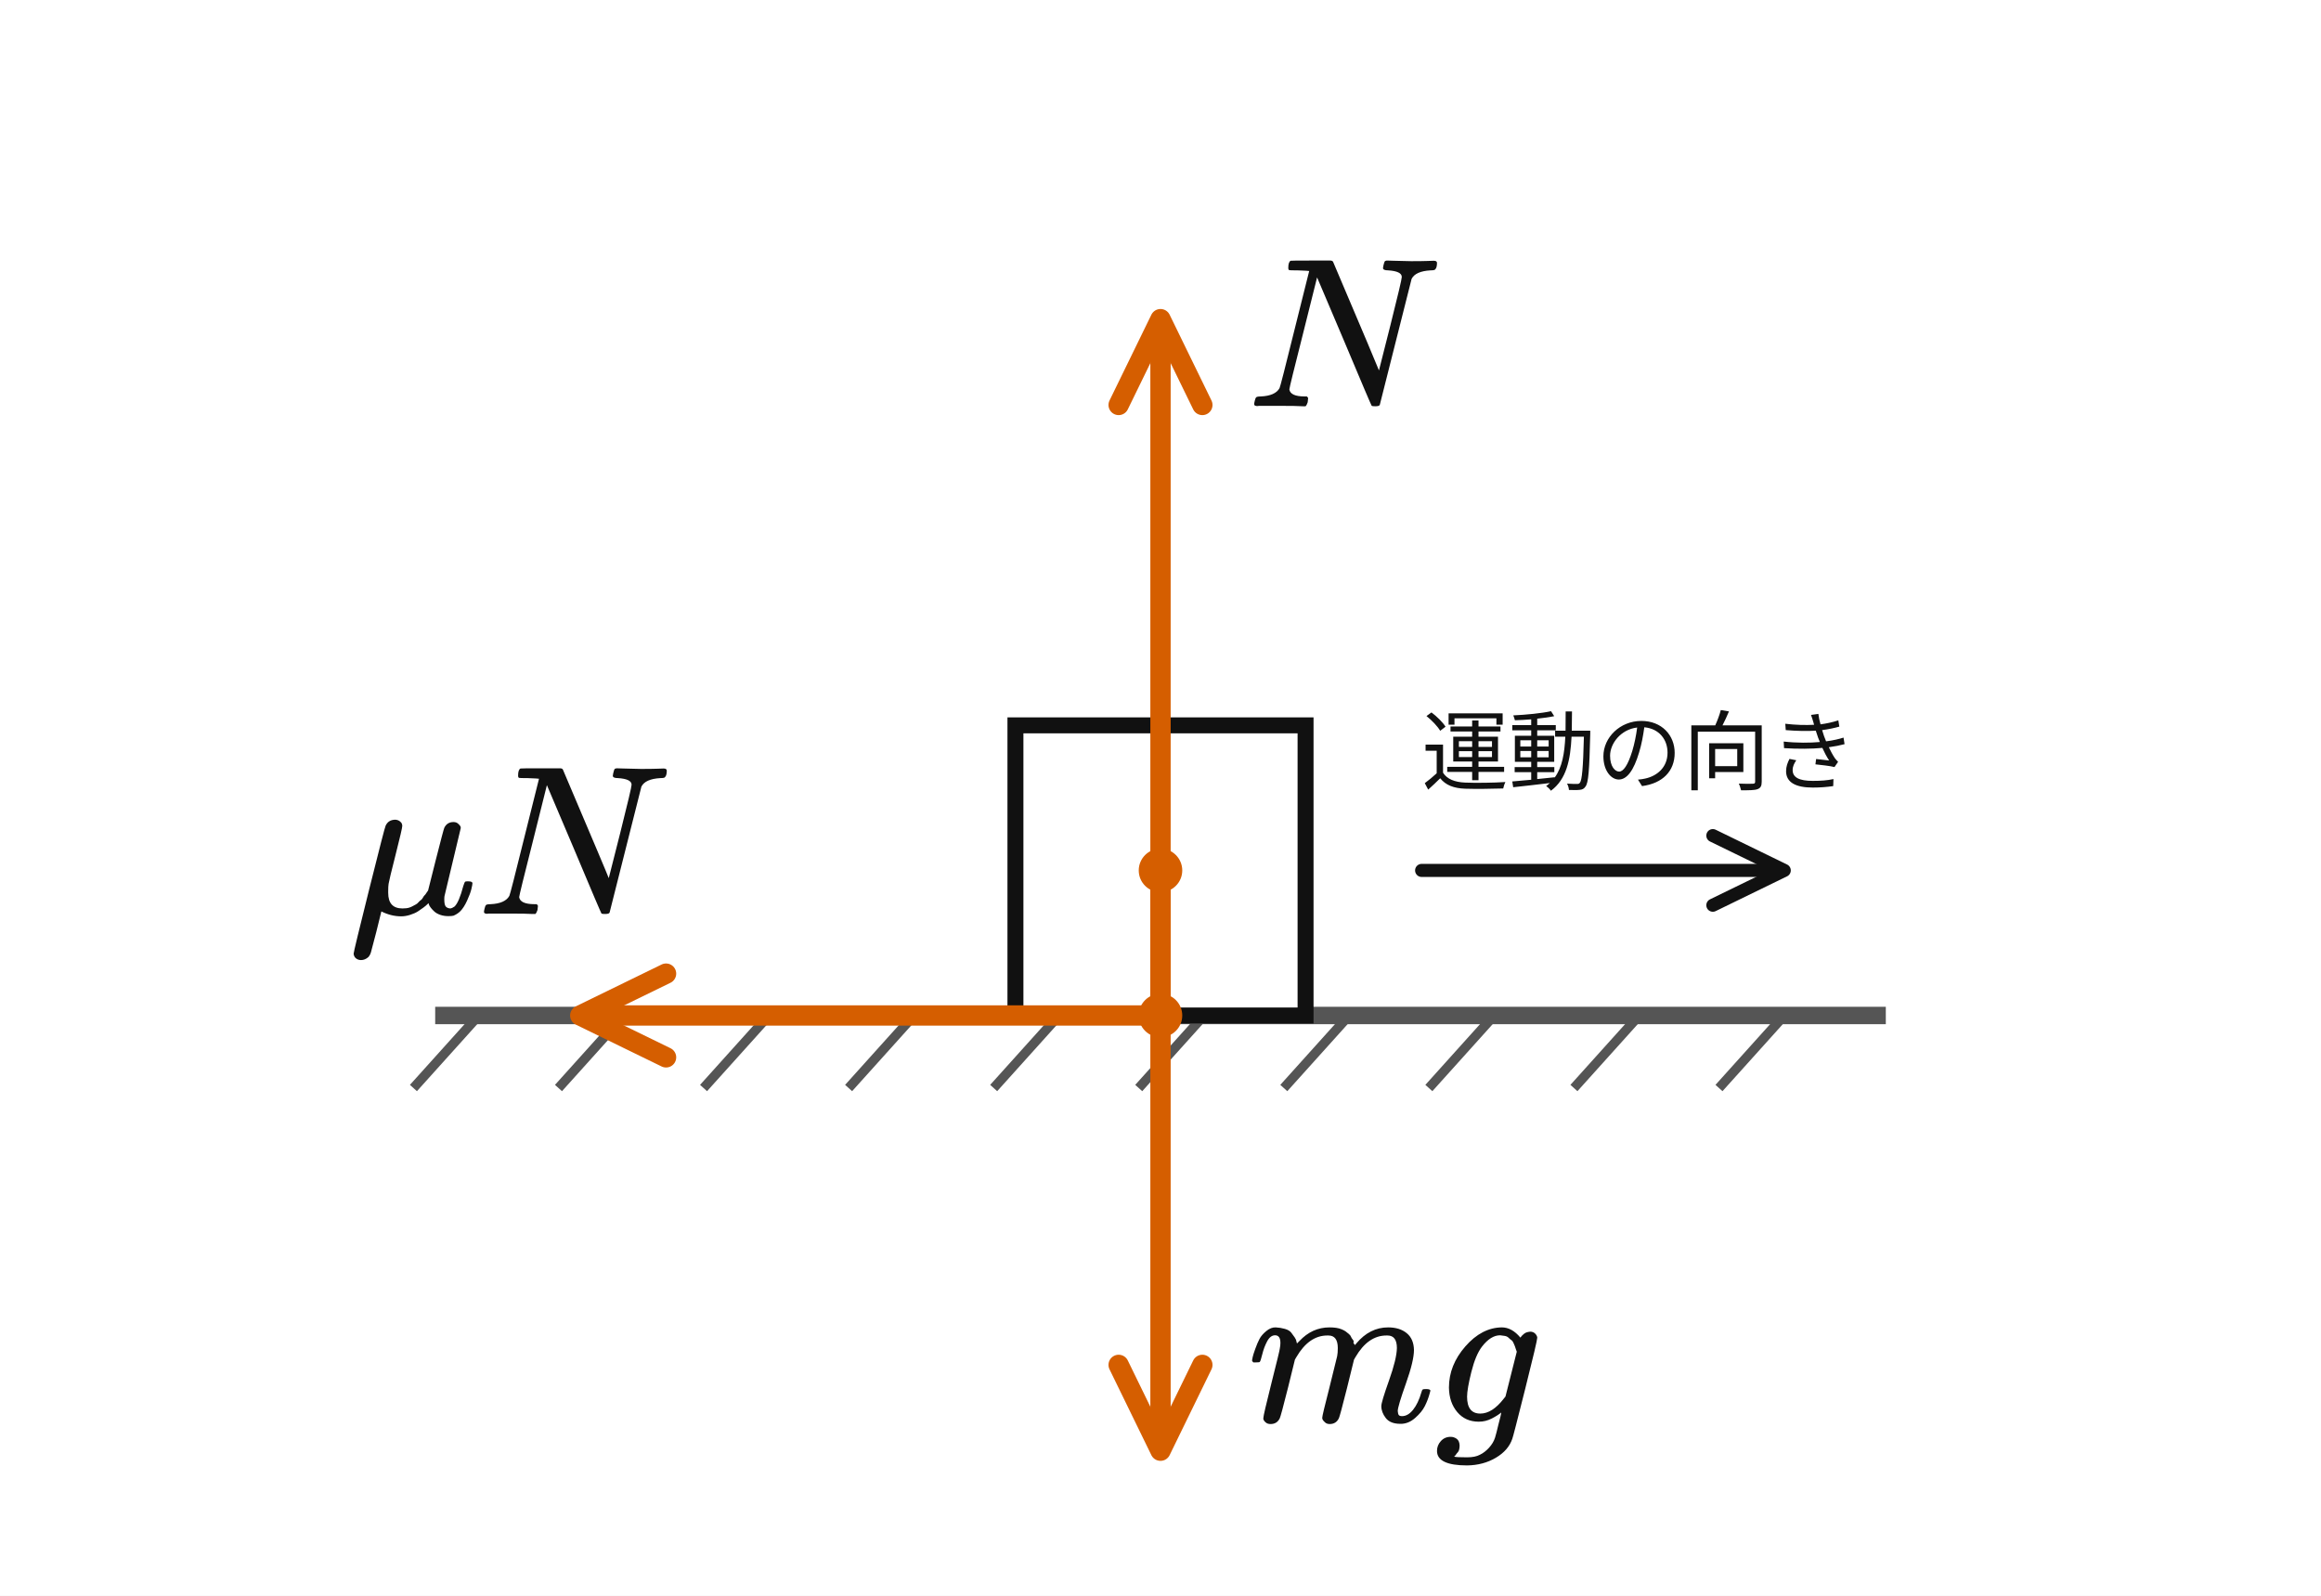
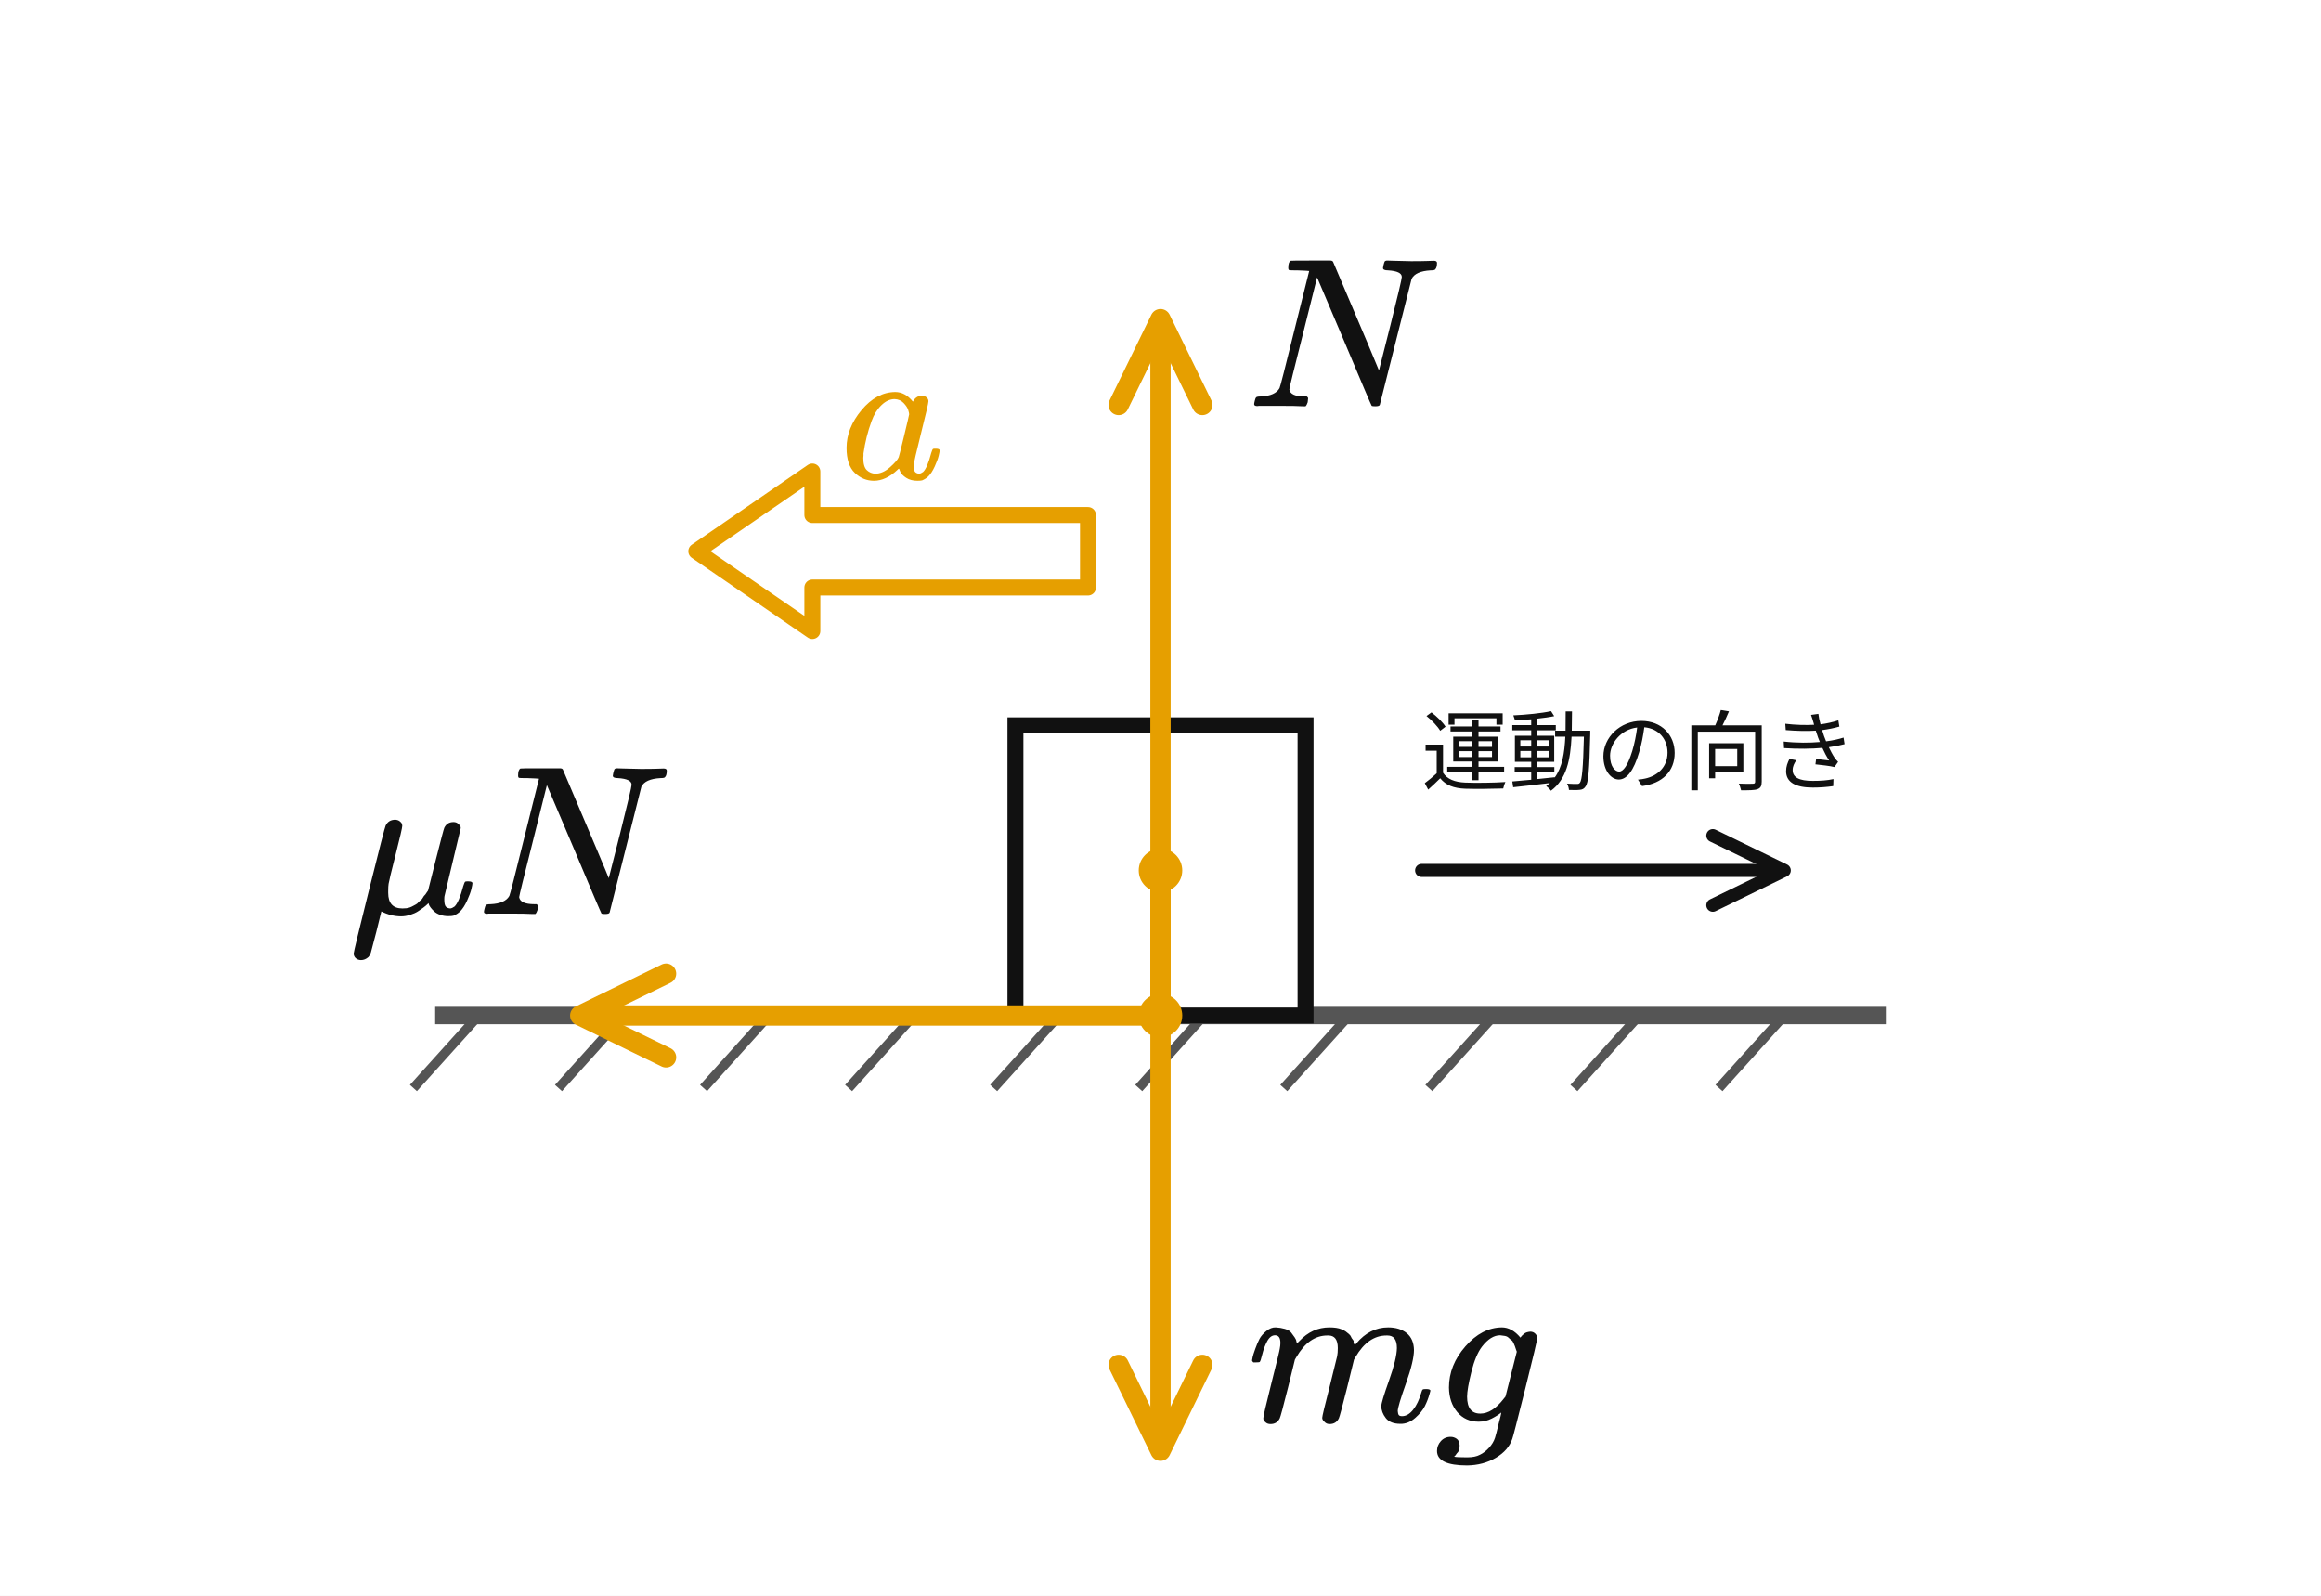
<svg xmlns="http://www.w3.org/2000/svg" viewBox="0 0 320 220" width="320" height="220">
  <rect width="320" height="220" fill="#fff" />
  <path d="M60,140 H260" stroke="#555555" stroke-width="2.4" />
  <g stroke="#555555" stroke-width="1.3">
    <path d="M66,140 l-9,10" />
    <path d="M86,140 l-9,10" />
    <path d="M106,140 l-9,10" />
    <path d="M126,140 l-9,10" />
    <path d="M146,140 l-9,10" />
    <path d="M166,140 l-9,10" />
    <path d="M186,140 l-9,10" />
    <path d="M206,140 l-9,10" />
    <path d="M226,140 l-9,10" />
    <path d="M246,140 l-9,10" />
  </g>
  <rect x="140" y="100" width="40" height="40" fill="#fff" stroke="#111111" stroke-width="2.2" />
-   <path d="M160,120 L160,199.5" stroke="#D55E00" stroke-width="2.8" fill="none" stroke-linecap="round" />
-   <path d="M165.77,188.17 L160,200 L154.23,188.17" stroke="#D55E00" stroke-width="2.8" fill="none" stroke-linecap="round" stroke-linejoin="round" />
-   <circle cx="160" cy="120" r="3" fill="#D55E00" />
-   <path d="M160,140 L160,44.5" stroke="#D55E00" stroke-width="2.8" fill="none" stroke-linecap="round" />
-   <path d="M154.23,55.83 L160,44 L165.77,55.83" stroke="#D55E00" stroke-width="2.8" fill="none" stroke-linecap="round" stroke-linejoin="round" />
-   <circle cx="160" cy="140" r="3" fill="#D55E00" />
-   <path d="M160,140 L80.5,140" stroke="#D55E00" stroke-width="2.8" fill="none" stroke-linecap="round" />
-   <path d="M91.83,145.77 L80,140 L91.83,134.23" stroke="#D55E00" stroke-width="2.8" fill="none" stroke-linecap="round" stroke-linejoin="round" />
+   <path d="M160,120 L160,199.5" stroke="#E69F00" stroke-width="2.8" fill="none" stroke-linecap="round" />
+   <path d="M165.77,188.17 L160,200 L154.23,188.17" stroke="#E69F00" stroke-width="2.8" fill="none" stroke-linecap="round" stroke-linejoin="round" />
+   <circle cx="160" cy="120" r="3" fill="#E69F00" />
+   <path d="M160,140 L160,44.5" stroke="#E69F00" stroke-width="2.8" fill="none" stroke-linecap="round" />
+   <path d="M154.23,55.83 L160,44 L165.77,55.83" stroke="#E69F00" stroke-width="2.8" fill="none" stroke-linecap="round" stroke-linejoin="round" />
+   <circle cx="160" cy="140" r="3" fill="#E69F00" />
+   <path d="M160,140 L80.5,140" stroke="#E69F00" stroke-width="2.8" fill="none" stroke-linecap="round" />
+   <path d="M91.83,145.77 L80,140 L91.83,134.23" stroke="#E69F00" stroke-width="2.8" fill="none" stroke-linecap="round" stroke-linejoin="round" />
  <svg x="172" y="35.92" width="26.12" height="20.09" viewBox="0 -683 888 683" overflow="visible" style="color:#111111" fill="#111111">
    <g stroke="currentColor" fill="currentColor" stroke-width="0" transform="scale(1,-1)">
      <g data-mml-node="math">
        <g data-mml-node="mi">
          <path data-c="1D441" d="M234 637Q231 637 226 637Q201 637 196 638T191 649Q191 676 202 682Q204 683 299 683Q376 683 387 683T401 677Q612 181 616 168L670 381Q723 592 723 606Q723 633 659 637Q635 637 635 648Q635 650 637 660Q641 676 643 679T653 683Q656 683 684 682T767 680Q817 680 843 681T873 682Q888 682 888 672Q888 650 880 642Q878 637 858 637Q787 633 769 597L620 7Q618 0 599 0Q585 0 582 2Q579 5 453 305L326 604L261 344Q196 88 196 79Q201 46 268 46H278Q284 41 284 38T282 19Q278 6 272 0H259Q228 2 151 2Q123 2 100 2T63 2T46 1Q31 1 31 10Q31 14 34 26T39 40Q41 46 62 46Q130 49 150 85Q154 91 221 362L289 634Q287 635 234 637Z" />
        </g>
      </g>
    </g>
  </svg>
  <svg x="172" y="183" width="39.86" height="19.03" viewBox="0 -442 1355 647" overflow="visible" style="color:#111111" fill="#111111">
    <g stroke="currentColor" fill="currentColor" stroke-width="0" transform="scale(1,-1)">
      <g data-mml-node="math">
        <g data-mml-node="mi">
          <path data-c="1D45A" d="M21 287Q22 293 24 303T36 341T56 388T88 425T132 442T175 435T205 417T221 395T229 376L231 369Q231 367 232 367L243 378Q303 442 384 442Q401 442 415 440T441 433T460 423T475 411T485 398T493 385T497 373T500 364T502 357L510 367Q573 442 659 442Q713 442 746 415T780 336Q780 285 742 178T704 50Q705 36 709 31T724 26Q752 26 776 56T815 138Q818 149 821 151T837 153Q857 153 857 145Q857 144 853 130Q845 101 831 73T785 17T716 -10Q669 -10 648 17T627 73Q627 92 663 193T700 345Q700 404 656 404H651Q565 404 506 303L499 291L466 157Q433 26 428 16Q415 -11 385 -11Q372 -11 364 -4T353 8T350 18Q350 29 384 161L420 307Q423 322 423 345Q423 404 379 404H374Q288 404 229 303L222 291L189 157Q156 26 151 16Q138 -11 108 -11Q95 -11 87 -5T76 7T74 17Q74 30 112 181Q151 335 151 342Q154 357 154 369Q154 405 129 405Q107 405 92 377T69 316T57 280Q55 278 41 278H27Q21 284 21 287Z" />
        </g>
        <g data-mml-node="mi" transform="translate(878,0)">
          <path data-c="1D454" d="M311 43Q296 30 267 15T206 0Q143 0 105 45T66 160Q66 265 143 353T314 442Q361 442 401 394L404 398Q406 401 409 404T418 412T431 419T447 422Q461 422 470 413T480 394Q480 379 423 152T363 -80Q345 -134 286 -169T151 -205Q10 -205 10 -137Q10 -111 28 -91T74 -71Q89 -71 102 -80T116 -111Q116 -121 114 -130T107 -144T99 -154T92 -162L90 -164H91Q101 -167 151 -167Q189 -167 211 -155Q234 -144 254 -122T282 -75Q288 -56 298 -13Q311 35 311 43ZM384 328L380 339Q377 350 375 354T369 368T359 382T346 393T328 402T306 405Q262 405 221 352Q191 313 171 233T151 117Q151 38 213 38Q269 38 323 108L331 118L384 328Z" />
        </g>
      </g>
    </g>
  </svg>
  <svg x="48.08" y="105.92" width="43.85" height="26.44" viewBox="0 -683 1491 899" overflow="visible" style="color:#111111" fill="#111111">
    <g stroke="currentColor" fill="currentColor" stroke-width="0" transform="scale(1,-1)">
      <g data-mml-node="math">
        <g data-mml-node="mi">
          <path data-c="1D707" d="M58 -216Q44 -216 34 -208T23 -186Q23 -176 96 116T173 414Q186 442 219 442Q231 441 239 435T249 423T251 413Q251 401 220 279T187 142Q185 131 185 107V99Q185 26 252 26Q261 26 270 27T287 31T302 38T315 45T327 55T338 65T348 77T356 88T365 100L372 110L408 253Q444 395 448 404Q461 431 491 431Q504 431 512 424T523 412T525 402L449 84Q448 79 448 68Q448 43 455 35T476 26Q485 27 496 35Q517 55 537 131Q543 151 547 152Q549 153 557 153H561Q580 153 580 144Q580 138 575 117T555 63T523 13Q510 0 491 -8Q483 -10 467 -10Q446 -10 429 -4T402 11T385 29T376 44T374 51L368 45Q362 39 350 30T324 12T288 -4T246 -11Q199 -11 153 12L129 -85Q108 -167 104 -180T92 -202Q76 -216 58 -216Z" />
        </g>
        <g data-mml-node="mi" transform="translate(603,0)">
          <path data-c="1D441" d="M234 637Q231 637 226 637Q201 637 196 638T191 649Q191 676 202 682Q204 683 299 683Q376 683 387 683T401 677Q612 181 616 168L670 381Q723 592 723 606Q723 633 659 637Q635 637 635 648Q635 650 637 660Q641 676 643 679T653 683Q656 683 684 682T767 680Q817 680 843 681T873 682Q888 682 888 672Q888 650 880 642Q878 637 858 637Q787 633 769 597L620 7Q618 0 599 0Q585 0 582 2Q579 5 453 305L326 604L261 344Q196 88 196 79Q201 46 268 46H278Q284 41 284 38T282 19Q278 6 272 0H259Q228 2 151 2Q123 2 100 2T63 2T46 1Q31 1 31 10Q31 14 34 26T39 40Q41 46 62 46Q130 49 150 85Q154 91 221 362L289 634Q287 635 234 637Z" />
        </g>
      </g>
    </g>
  </svg>
  <path d="M196,120 L245.5,120" stroke="#111111" stroke-width="1.8" fill="none" stroke-linecap="round" />
  <path d="M236.15,115.2 L246,120 L236.15,124.8" stroke="#111111" stroke-width="1.8" fill="none" stroke-linecap="round" stroke-linejoin="round" />
  <text x="196" y="108" font-size="12" fill="#111111" text-anchor="start" font-family="'Hiragino Sans','Noto Sans JP','IPAGothic',sans-serif">運動の向き</text>
+   <path d="M150,71 L112,71 L112,65 L96,76 L112,87 L112,81 L150,81 Z" fill="#fff" stroke="#E69F00" stroke-width="2.2" stroke-linejoin="round" />
+   <svg x="115.82" y="54.04" width="14.36" height="12.24" viewBox="0 -441 529 451" overflow="visible" style="color:#E69F00" fill="#E69F00">
+     <g stroke="currentColor" fill="currentColor" stroke-width="0" transform="scale(1,-1)">
+       <g data-mml-node="math">
+         <g data-mml-node="mi">
+           <path data-c="1D44E" d="M33 157Q33 258 109 349T280 441Q331 441 370 392Q386 422 416 422Q429 422 439 414T449 394Q449 381 412 234T374 68Q374 43 381 35T402 26Q411 27 422 35Q443 55 463 131Q469 151 473 152Q475 153 483 153H487Q506 153 506 144Q506 138 501 117T481 63T449 13Q436 0 417 -8Q409 -10 393 -10Q359 -10 336 5T306 36L300 51Q299 52 296 50Q294 48 292 46Q233 -10 172 -10Q117 -10 75 30T33 157ZM351 328Q351 334 346 350T323 385T277 405Q242 405 210 374T160 293Q131 214 119 129Q119 126 119 118T118 106Q118 61 136 44T179 26Q217 26 254 59T298 110Q300 114 325 217T351 328Z" />
+         </g>
+       </g>
+     </g>
+   </svg>
</svg>
